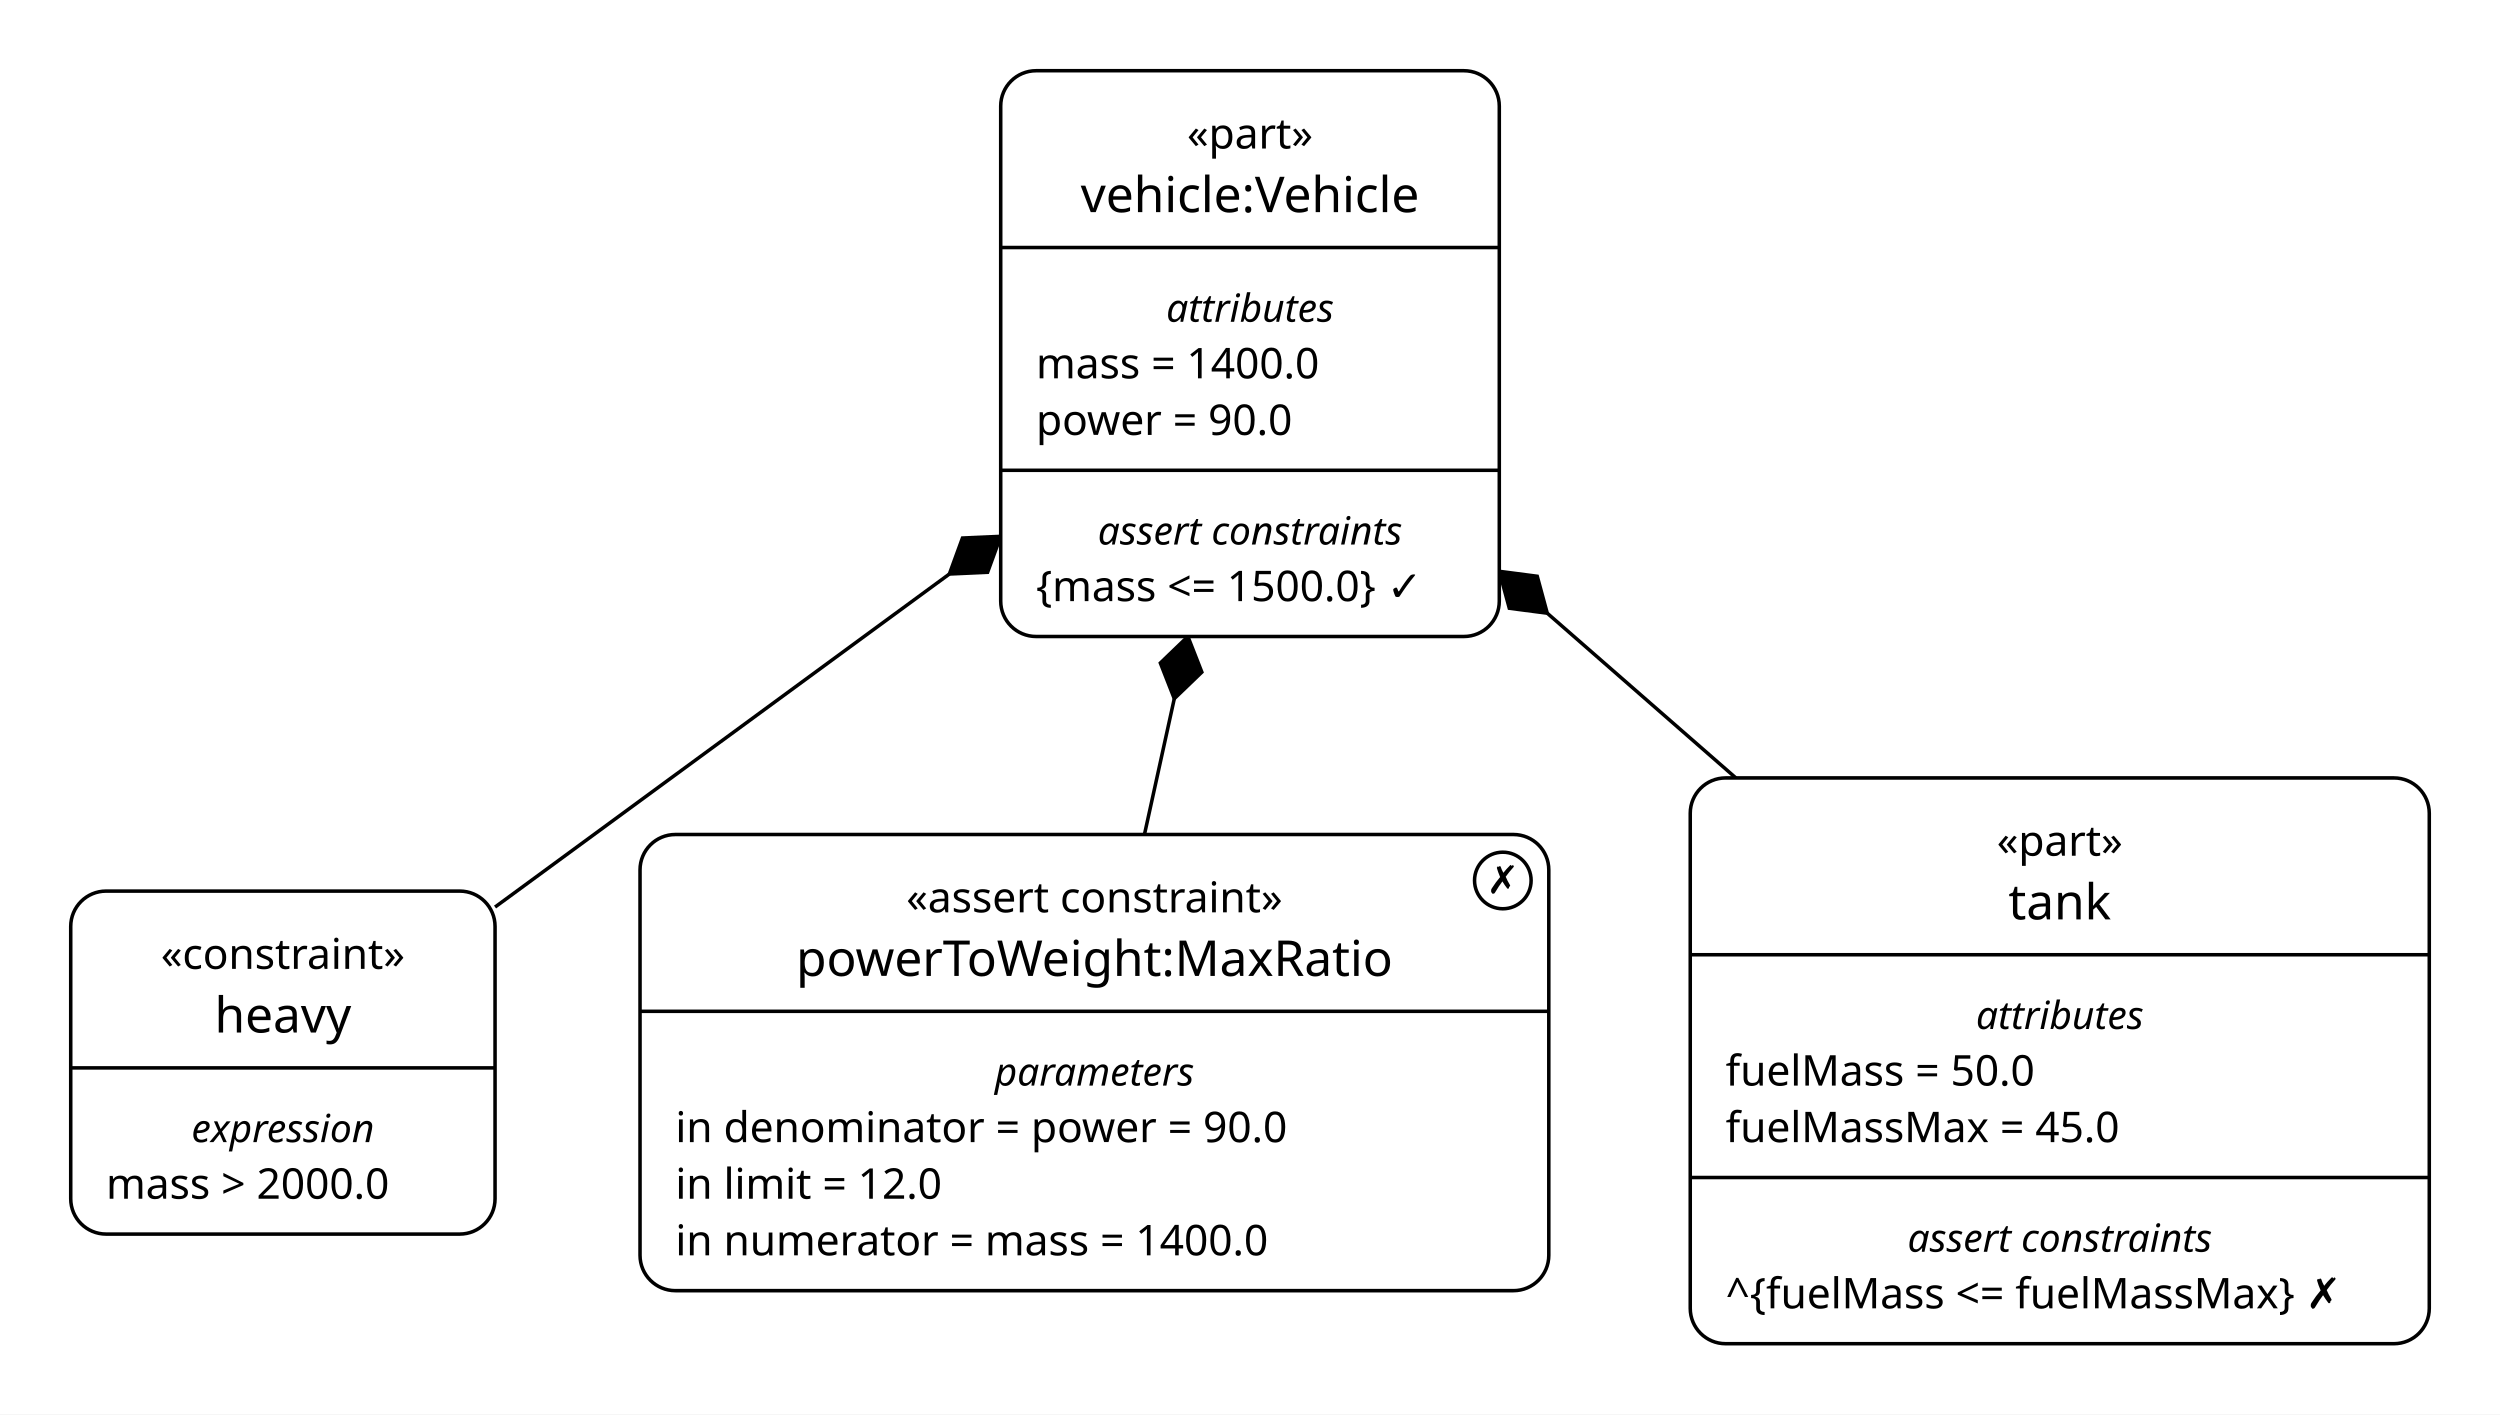
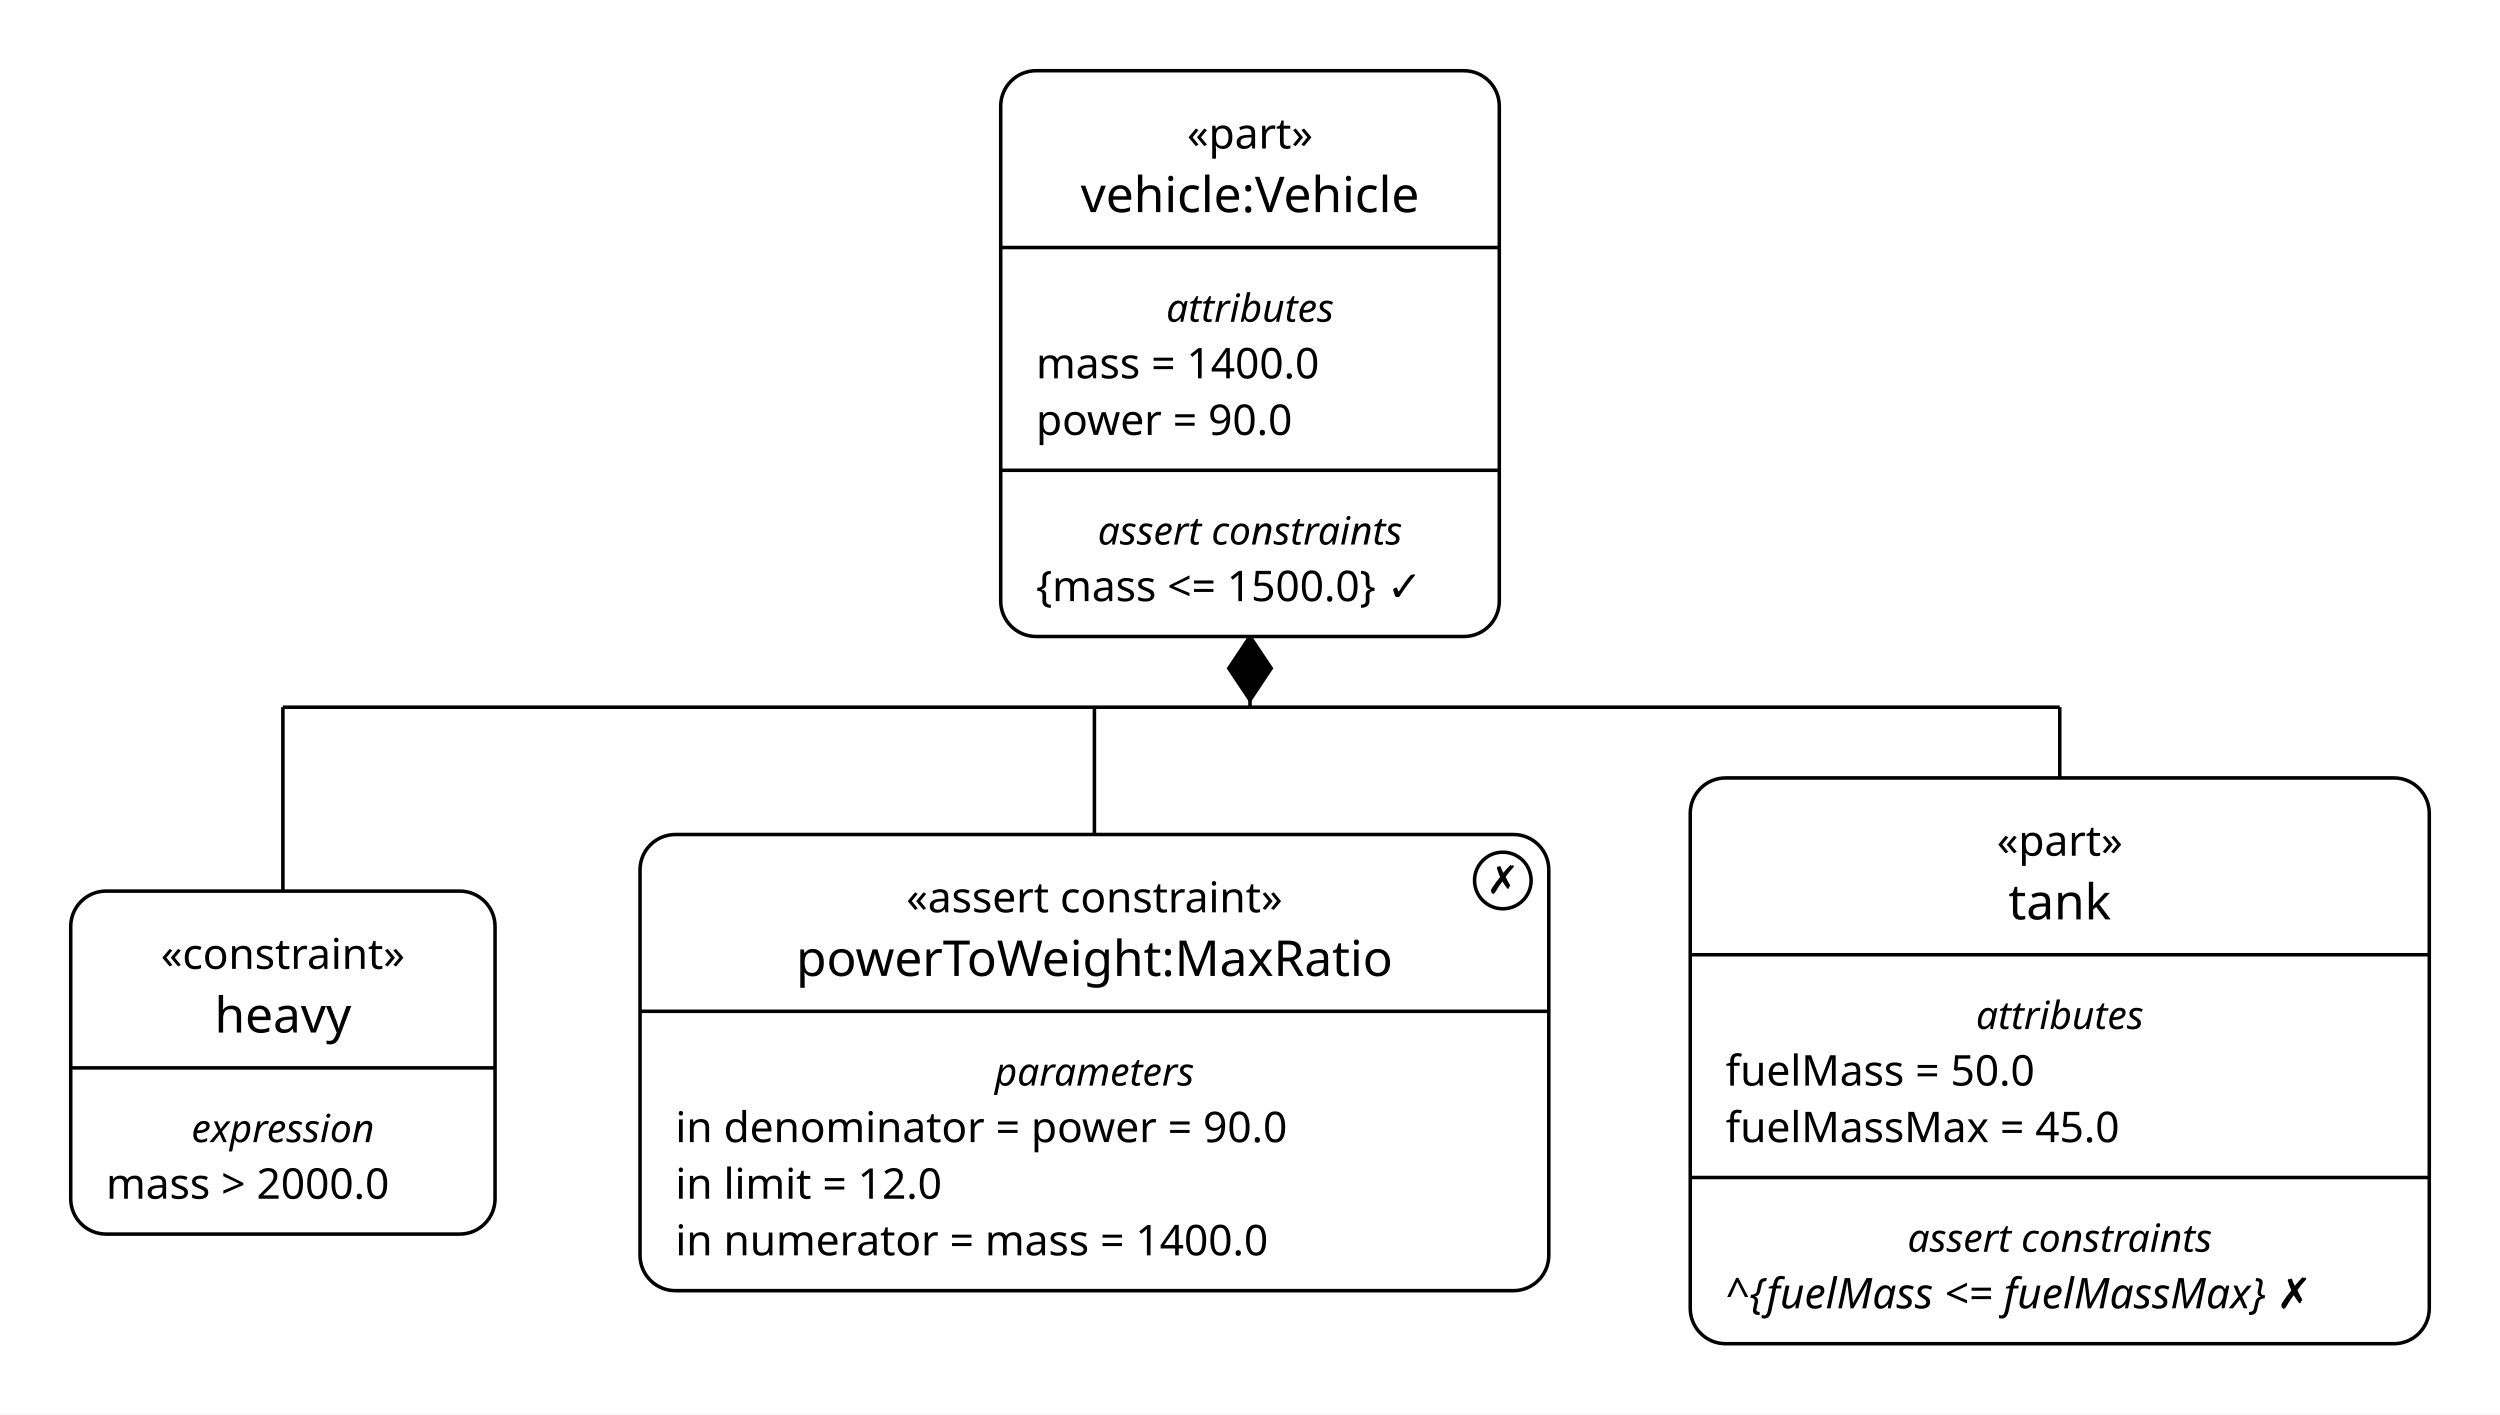
<svg xmlns="http://www.w3.org/2000/svg" width="707" height="400" viewBox="0 0 707 400" font-family="sans-serif">
  <rect x="0" y="0" width="707" height="400" fill="#ffffff" />
-   <polyline points="268.48,162.33 140,256.51" fill="none" stroke="#000000" />
-   <polygon points="283,151.68 272.19,152.16 268.48,162.33 279.29,161.84" fill="#000000" stroke="#000000" />
-   <polyline points="332.09,197.58 323.65,236" fill="none" stroke="#000000" />
-   <polygon points="335.94,180 328.15,187.5 332.09,197.58 339.88,190.08" fill="#000000" stroke="#000000" />
-   <polyline points="437.56,173.41 490.9,220" fill="none" stroke="#000000" />
-   <polygon points="424,161.57 426.83,172.01 437.56,173.41 434.73,162.97" fill="#000000" stroke="#000000" />
+   <polygon points="353.5,180 347.5,189 353.5,198 359.5,189" fill="#000000" stroke="#000000" />
+   <polyline points="353.5,198 353.5,200" fill="none" stroke="#000000" />
+   <polyline points="80,200 582.5,200" fill="none" stroke="#000000" />
+   <polyline points="80,200 80,252" fill="none" stroke="#000000" />
+   <polyline points="309.5,200 309.5,236" fill="none" stroke="#000000" />
+   <polyline points="582.5,200 582.5,220" fill="none" stroke="#000000" />
  <rect x="283" y="20" width="141" height="160" rx="10" fill="#ffffff" stroke="#000000" />
  <text x="353.5" y="42" text-anchor="middle" font-size="12">«part»</text>
  <text x="353.5" y="60" text-anchor="middle" font-size="14">vehicle:Vehicle</text>
  <polyline points="283,70 424,70" fill="none" stroke="#000000" />
  <text x="353.5" y="91" text-anchor="middle" font-size="11" font-style="italic">attributes</text>
  <text x="293" y="107" text-anchor="start" font-size="12">mass = 1400.0</text>
  <text x="293" y="123" text-anchor="start" font-size="12">power = 90.0</text>
  <polyline points="283,133 424,133" fill="none" stroke="#000000" />
  <text x="353.5" y="154" text-anchor="middle" font-size="11" font-style="italic">assert constraints</text>
  <text x="293" y="170" text-anchor="start" font-size="12">{mass &lt;= 1500.0} ✓</text>
  <rect x="20" y="252" width="120" height="97" rx="10" fill="#ffffff" stroke="#000000" />
  <text x="80" y="274" text-anchor="middle" font-size="12">«constraint»</text>
  <text x="80" y="292" text-anchor="middle" font-size="14">heavy</text>
  <polyline points="20,302 140,302" fill="none" stroke="#000000" />
  <text x="80" y="323" text-anchor="middle" font-size="11" font-style="italic">expression</text>
  <text x="30" y="339" text-anchor="start" font-size="12">mass &gt; 2000.0</text>
  <rect x="181" y="236" width="257" height="129" rx="10" fill="#ffffff" stroke="#000000" />
  <text x="309.5" y="258" text-anchor="middle" font-size="12">«assert constraint»</text>
  <text x="309.5" y="276" text-anchor="middle" font-size="14">powerToWeight:MaxRatio</text>
  <rect x="417" y="241" width="16" height="16" rx="8" fill="none" stroke="#000000" />
  <text x="425" y="252.67" text-anchor="middle" font-size="11">✗</text>
  <polyline points="181,286 438,286" fill="none" stroke="#000000" />
  <text x="309.5" y="307" text-anchor="middle" font-size="11" font-style="italic">parameters</text>
  <text x="191" y="323" text-anchor="start" font-size="12">in denominator = power = 90.0</text>
  <text x="191" y="339" text-anchor="start" font-size="12">in limit = 12.0</text>
  <text x="191" y="355" text-anchor="start" font-size="12">in numerator = mass = 1400.0</text>
  <rect x="478" y="220" width="209" height="160" rx="10" fill="#ffffff" stroke="#000000" />
  <text x="582.5" y="242" text-anchor="middle" font-size="12">«part»</text>
  <text x="582.5" y="260" text-anchor="middle" font-size="14">tank</text>
  <polyline points="478,270 687,270" fill="none" stroke="#000000" />
  <text x="582.5" y="291" text-anchor="middle" font-size="11" font-style="italic">attributes</text>
  <text x="488" y="307" text-anchor="start" font-size="12">fuelMass = 50.0</text>
  <text x="488" y="323" text-anchor="start" font-size="12">fuelMassMax = 45.0</text>
  <polyline points="478,333 687,333" fill="none" stroke="#000000" />
  <text x="582.5" y="354" text-anchor="middle" font-size="11" font-style="italic">assert constraints</text>
-   <text x="488" y="370" text-anchor="start" font-size="12">^{fuelMass &lt;= fuelMassMax} ✗</text>
+   <text x="488" y="370" text-anchor="start" font-size="12" font-style="italic">^{fuelMass &lt;= fuelMassMax} ✗</text>
</svg>
